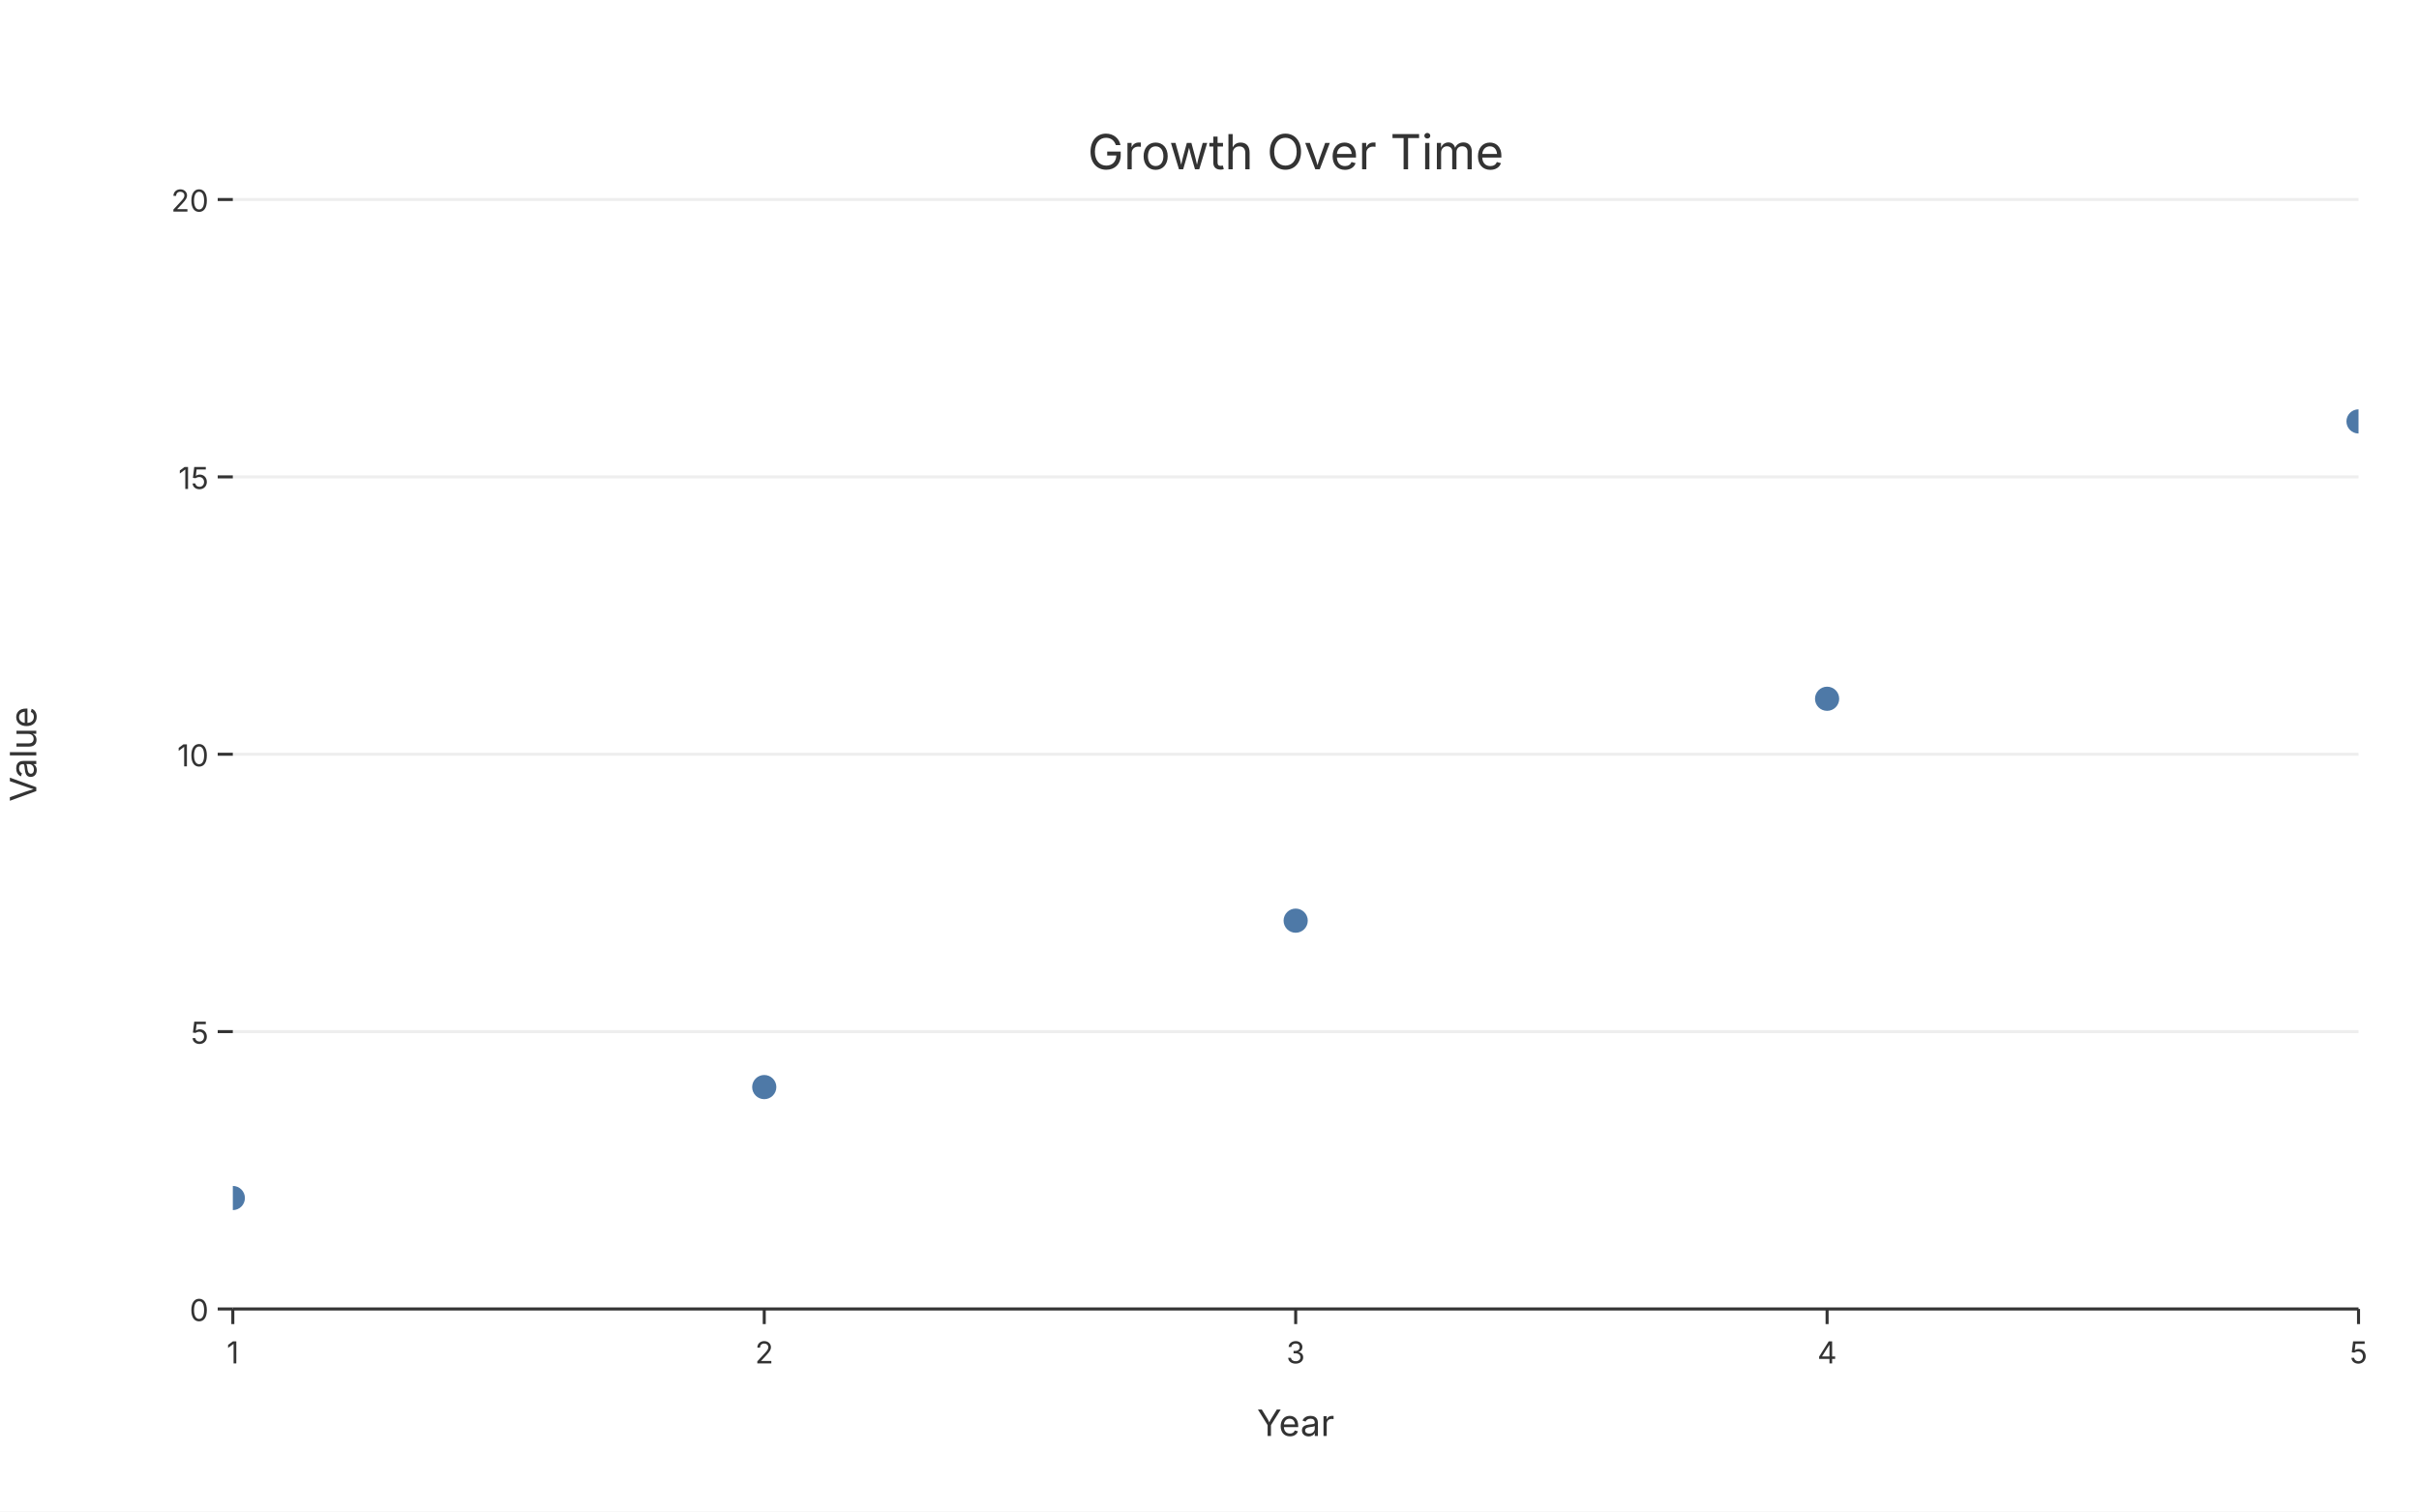
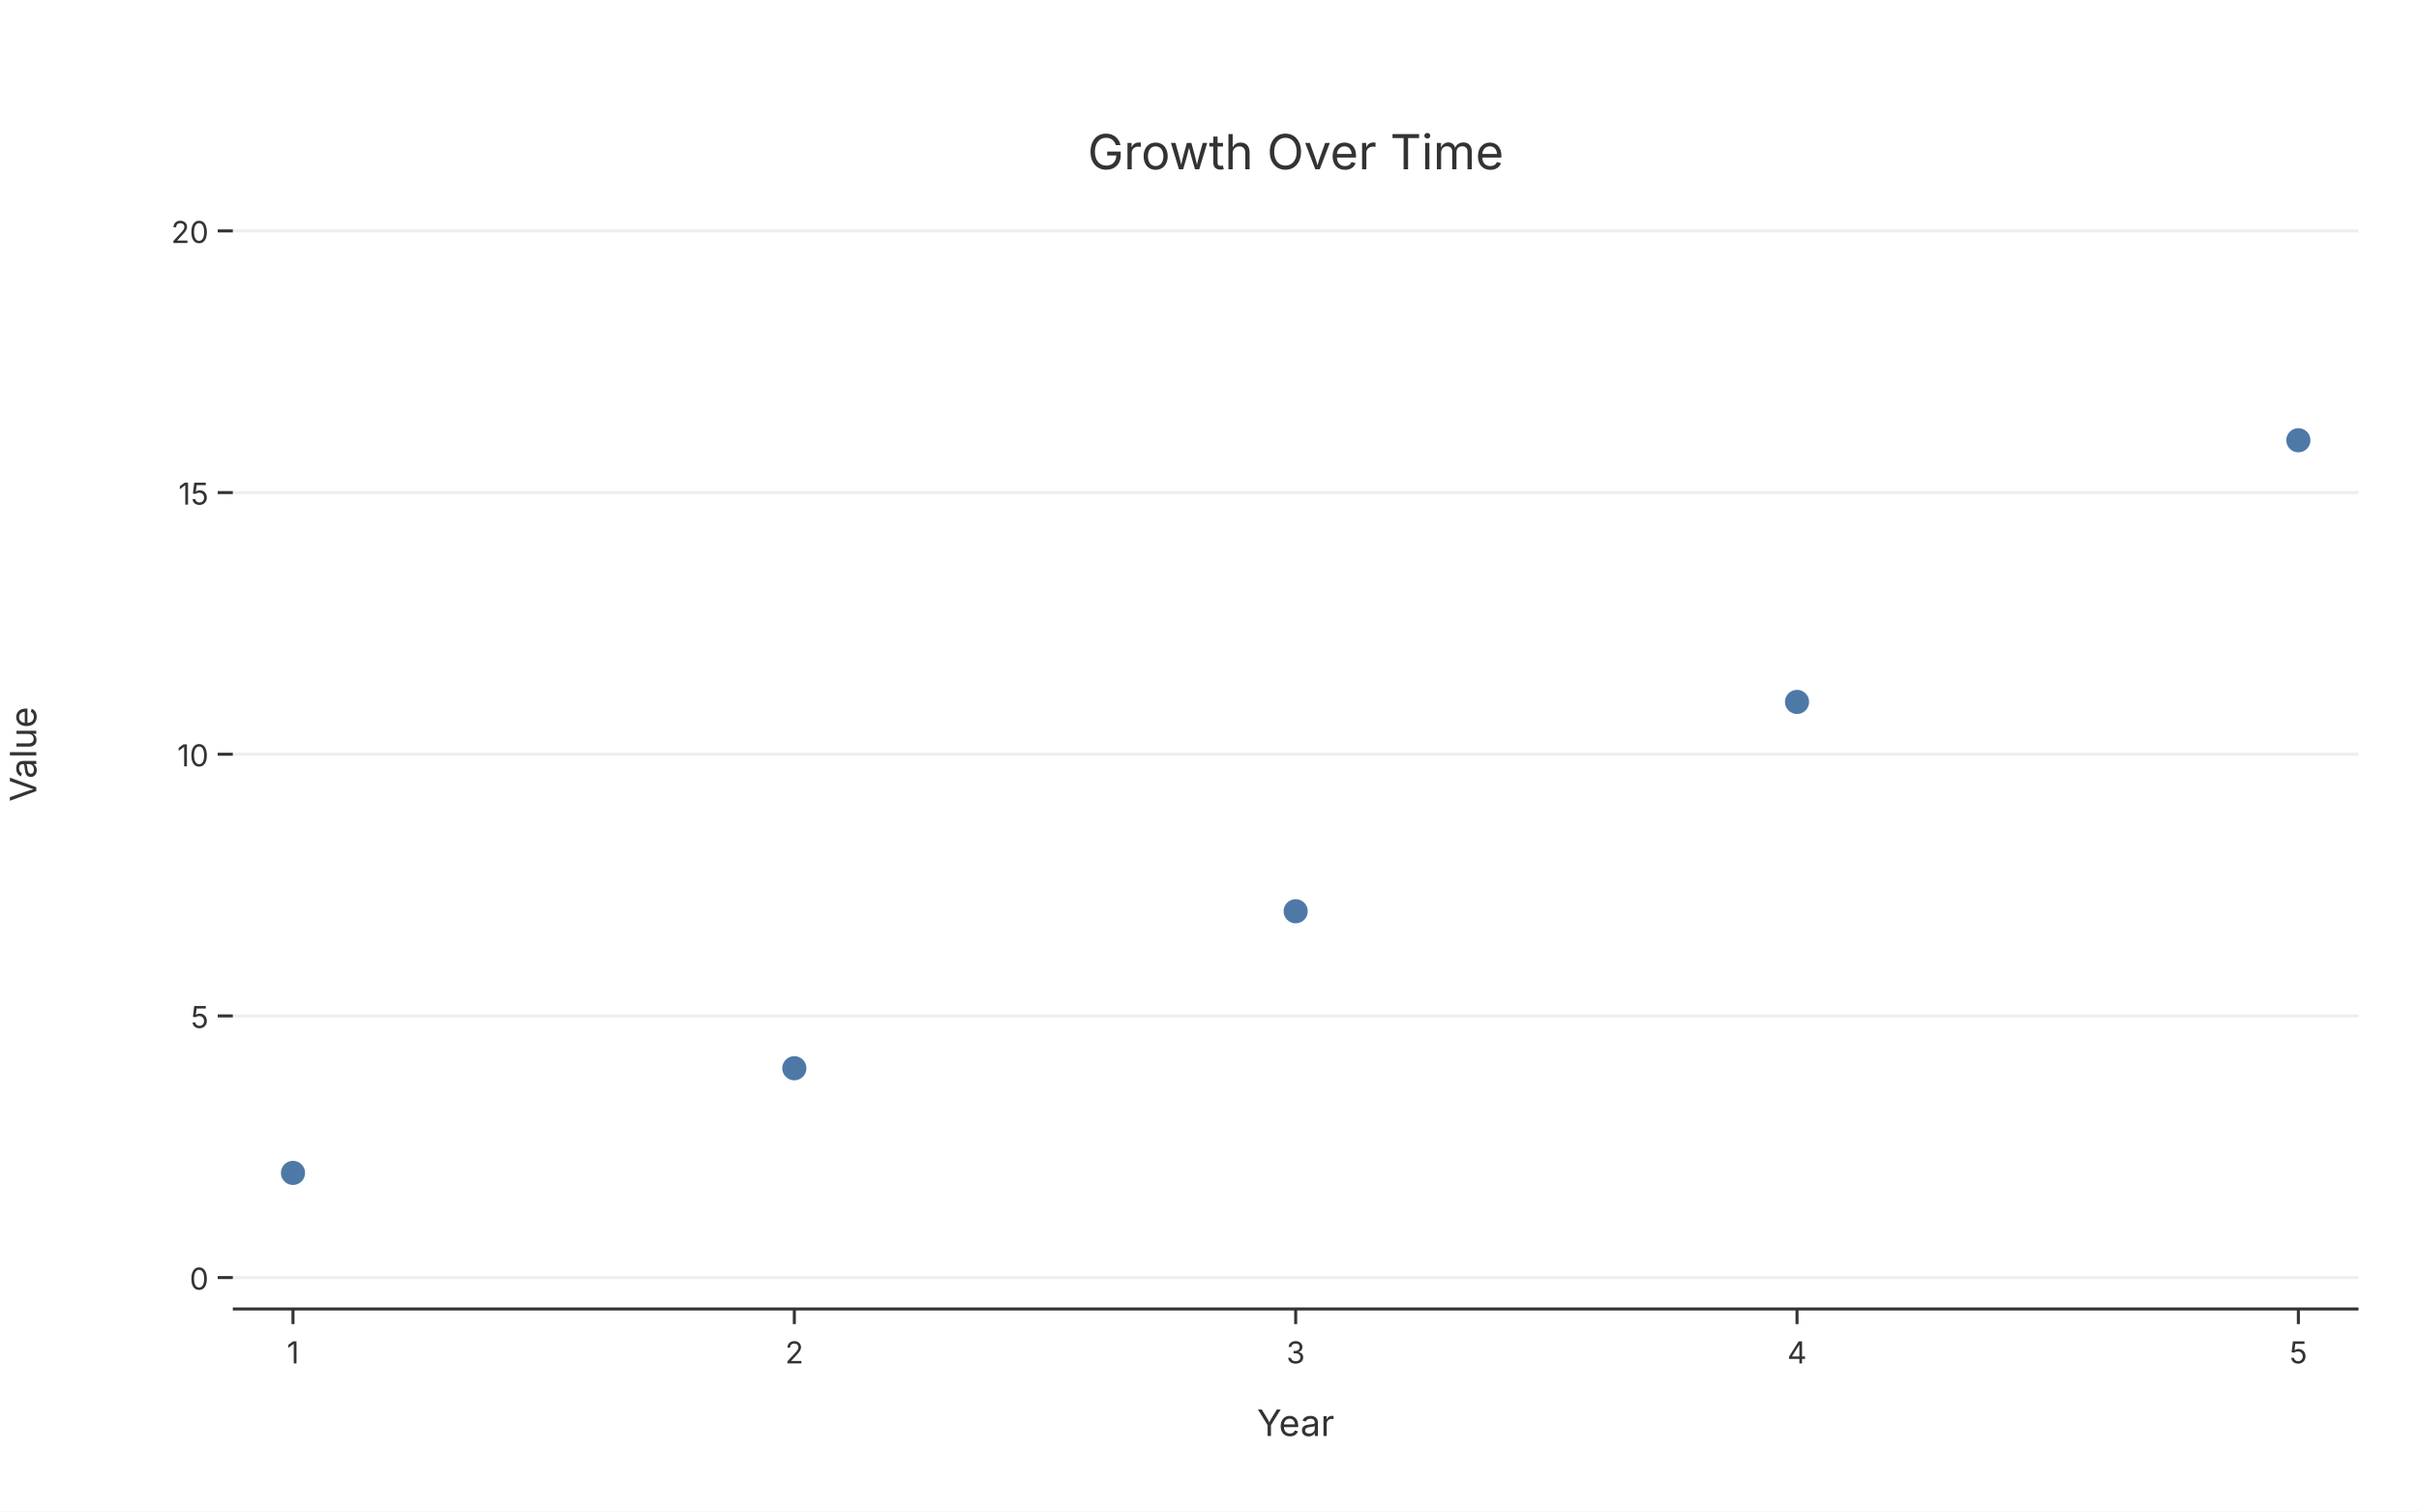
<svg xmlns="http://www.w3.org/2000/svg" width="800" height="500" viewBox="0 0 800 500">
  <defs>
    <clipPath id="plot-clip">
      <rect x="77" y="66" width="703" height="367" />
    </clipPath>
  </defs>
  <rect x="0" y="0" width="800" height="500" fill="#FFFFFF" />
-   <line x1="77" y1="433" x2="780" y2="433" stroke="#EEEEEE" stroke-width="1" />
-   <line x1="77" y1="341.25" x2="780" y2="341.25" stroke="#EEEEEE" stroke-width="1" />
+   <line x1="77" y1="422.613" x2="780" y2="422.613" stroke="#EEEEEE" stroke-width="1" />
+   <line x1="77" y1="336.057" x2="780" y2="336.057" stroke="#EEEEEE" stroke-width="1" />
  <line x1="77" y1="249.5" x2="780" y2="249.5" stroke="#EEEEEE" stroke-width="1" />
-   <line x1="77" y1="157.75" x2="780" y2="157.75" stroke="#EEEEEE" stroke-width="1" />
-   <line x1="77" y1="66" x2="780" y2="66" stroke="#EEEEEE" stroke-width="1" />
+   <line x1="77" y1="162.943" x2="780" y2="162.943" stroke="#EEEEEE" stroke-width="1" />
+   <line x1="77" y1="76.387" x2="780" y2="76.387" stroke="#EEEEEE" stroke-width="1" />
  <line x1="77" y1="433" x2="780" y2="433" stroke="#333333" stroke-width="1" />
  <g clip-path="url(#plot-clip)">
-     <circle cx="77" cy="396.3" r="4" fill="#4E79A7" />
-     <circle cx="252.75" cy="359.6" r="4" fill="#4E79A7" />
-     <circle cx="428.5" cy="304.55" r="4" fill="#4E79A7" />
-     <circle cx="604.25" cy="231.15" r="4" fill="#4E79A7" />
-     <circle cx="780" cy="139.4" r="4" fill="#4E79A7" />
+     <circle cx="96.896" cy="387.991" r="4" fill="#4E79A7" />
+     <circle cx="262.698" cy="353.368" r="4" fill="#4E79A7" />
+     <circle cx="428.5" cy="301.434" r="4" fill="#4E79A7" />
+     <circle cx="594.302" cy="232.189" r="4" fill="#4E79A7" />
+     <circle cx="760.104" cy="145.632" r="4" fill="#4E79A7" />
  </g>
-   <line x1="77" y1="433" x2="77" y2="438" stroke="#333333" stroke-width="1" />
-   <text x="77" y="451" font-family="Inter, Helvetica Neue, Arial, sans-serif" font-size="10" fill="#333333" text-anchor="middle">1</text>
-   <line x1="252.75" y1="433" x2="252.75" y2="438" stroke="#333333" stroke-width="1" />
-   <text x="252.75" y="451" font-family="Inter, Helvetica Neue, Arial, sans-serif" font-size="10" fill="#333333" text-anchor="middle">2</text>
+   <line x1="96.896" y1="433" x2="96.896" y2="438" stroke="#333333" stroke-width="1" />
+   <text x="96.896" y="451" font-family="Inter, Helvetica Neue, Arial, sans-serif" font-size="10" fill="#333333" text-anchor="middle">1</text>
+   <line x1="262.698" y1="433" x2="262.698" y2="438" stroke="#333333" stroke-width="1" />
+   <text x="262.698" y="451" font-family="Inter, Helvetica Neue, Arial, sans-serif" font-size="10" fill="#333333" text-anchor="middle">2</text>
  <line x1="428.5" y1="433" x2="428.5" y2="438" stroke="#333333" stroke-width="1" />
  <text x="428.5" y="451" font-family="Inter, Helvetica Neue, Arial, sans-serif" font-size="10" fill="#333333" text-anchor="middle">3</text>
-   <line x1="604.25" y1="433" x2="604.25" y2="438" stroke="#333333" stroke-width="1" />
-   <text x="604.25" y="451" font-family="Inter, Helvetica Neue, Arial, sans-serif" font-size="10" fill="#333333" text-anchor="middle">4</text>
-   <line x1="780" y1="433" x2="780" y2="438" stroke="#333333" stroke-width="1" />
-   <text x="780" y="451" font-family="Inter, Helvetica Neue, Arial, sans-serif" font-size="10" fill="#333333" text-anchor="middle">5</text>
-   <line x1="72" y1="433" x2="77" y2="433" stroke="#333333" stroke-width="1" />
-   <text x="69" y="437" font-family="Inter, Helvetica Neue, Arial, sans-serif" font-size="10" fill="#333333" text-anchor="end">0</text>
-   <line x1="72" y1="341.25" x2="77" y2="341.25" stroke="#333333" stroke-width="1" />
-   <text x="69" y="345.25" font-family="Inter, Helvetica Neue, Arial, sans-serif" font-size="10" fill="#333333" text-anchor="end">5</text>
+   <line x1="594.302" y1="433" x2="594.302" y2="438" stroke="#333333" stroke-width="1" />
+   <text x="594.302" y="451" font-family="Inter, Helvetica Neue, Arial, sans-serif" font-size="10" fill="#333333" text-anchor="middle">4</text>
+   <line x1="760.104" y1="433" x2="760.104" y2="438" stroke="#333333" stroke-width="1" />
+   <text x="760.104" y="451" font-family="Inter, Helvetica Neue, Arial, sans-serif" font-size="10" fill="#333333" text-anchor="middle">5</text>
+   <line x1="72" y1="422.613" x2="77" y2="422.613" stroke="#333333" stroke-width="1" />
+   <text x="69" y="426.613" font-family="Inter, Helvetica Neue, Arial, sans-serif" font-size="10" fill="#333333" text-anchor="end">0</text>
+   <line x1="72" y1="336.057" x2="77" y2="336.057" stroke="#333333" stroke-width="1" />
+   <text x="69" y="340.057" font-family="Inter, Helvetica Neue, Arial, sans-serif" font-size="10" fill="#333333" text-anchor="end">5</text>
  <line x1="72" y1="249.5" x2="77" y2="249.5" stroke="#333333" stroke-width="1" />
  <text x="69" y="253.5" font-family="Inter, Helvetica Neue, Arial, sans-serif" font-size="10" fill="#333333" text-anchor="end">10</text>
-   <line x1="72" y1="157.75" x2="77" y2="157.75" stroke="#333333" stroke-width="1" />
-   <text x="69" y="161.75" font-family="Inter, Helvetica Neue, Arial, sans-serif" font-size="10" fill="#333333" text-anchor="end">15</text>
-   <line x1="72" y1="66" x2="77" y2="66" stroke="#333333" stroke-width="1" />
-   <text x="69" y="70" font-family="Inter, Helvetica Neue, Arial, sans-serif" font-size="10" fill="#333333" text-anchor="end">20</text>
+   <line x1="72" y1="162.943" x2="77" y2="162.943" stroke="#333333" stroke-width="1" />
+   <text x="69" y="166.943" font-family="Inter, Helvetica Neue, Arial, sans-serif" font-size="10" fill="#333333" text-anchor="end">15</text>
+   <line x1="72" y1="76.387" x2="77" y2="76.387" stroke="#333333" stroke-width="1" />
+   <text x="69" y="80.387" font-family="Inter, Helvetica Neue, Arial, sans-serif" font-size="10" fill="#333333" text-anchor="end">20</text>
  <text x="428.5" y="56" font-family="Inter, Helvetica Neue, Arial, sans-serif" font-size="16" fill="#333333" text-anchor="middle">Growth Over Time</text>
  <text x="428.5" y="475" font-family="Inter, Helvetica Neue, Arial, sans-serif" font-size="12" fill="#333333" text-anchor="middle">Year</text>
  <text x="12" y="249.5" font-family="Inter, Helvetica Neue, Arial, sans-serif" font-size="12" fill="#333333" text-anchor="middle" transform="rotate(-90,12,249.5)">Value</text>
</svg>
